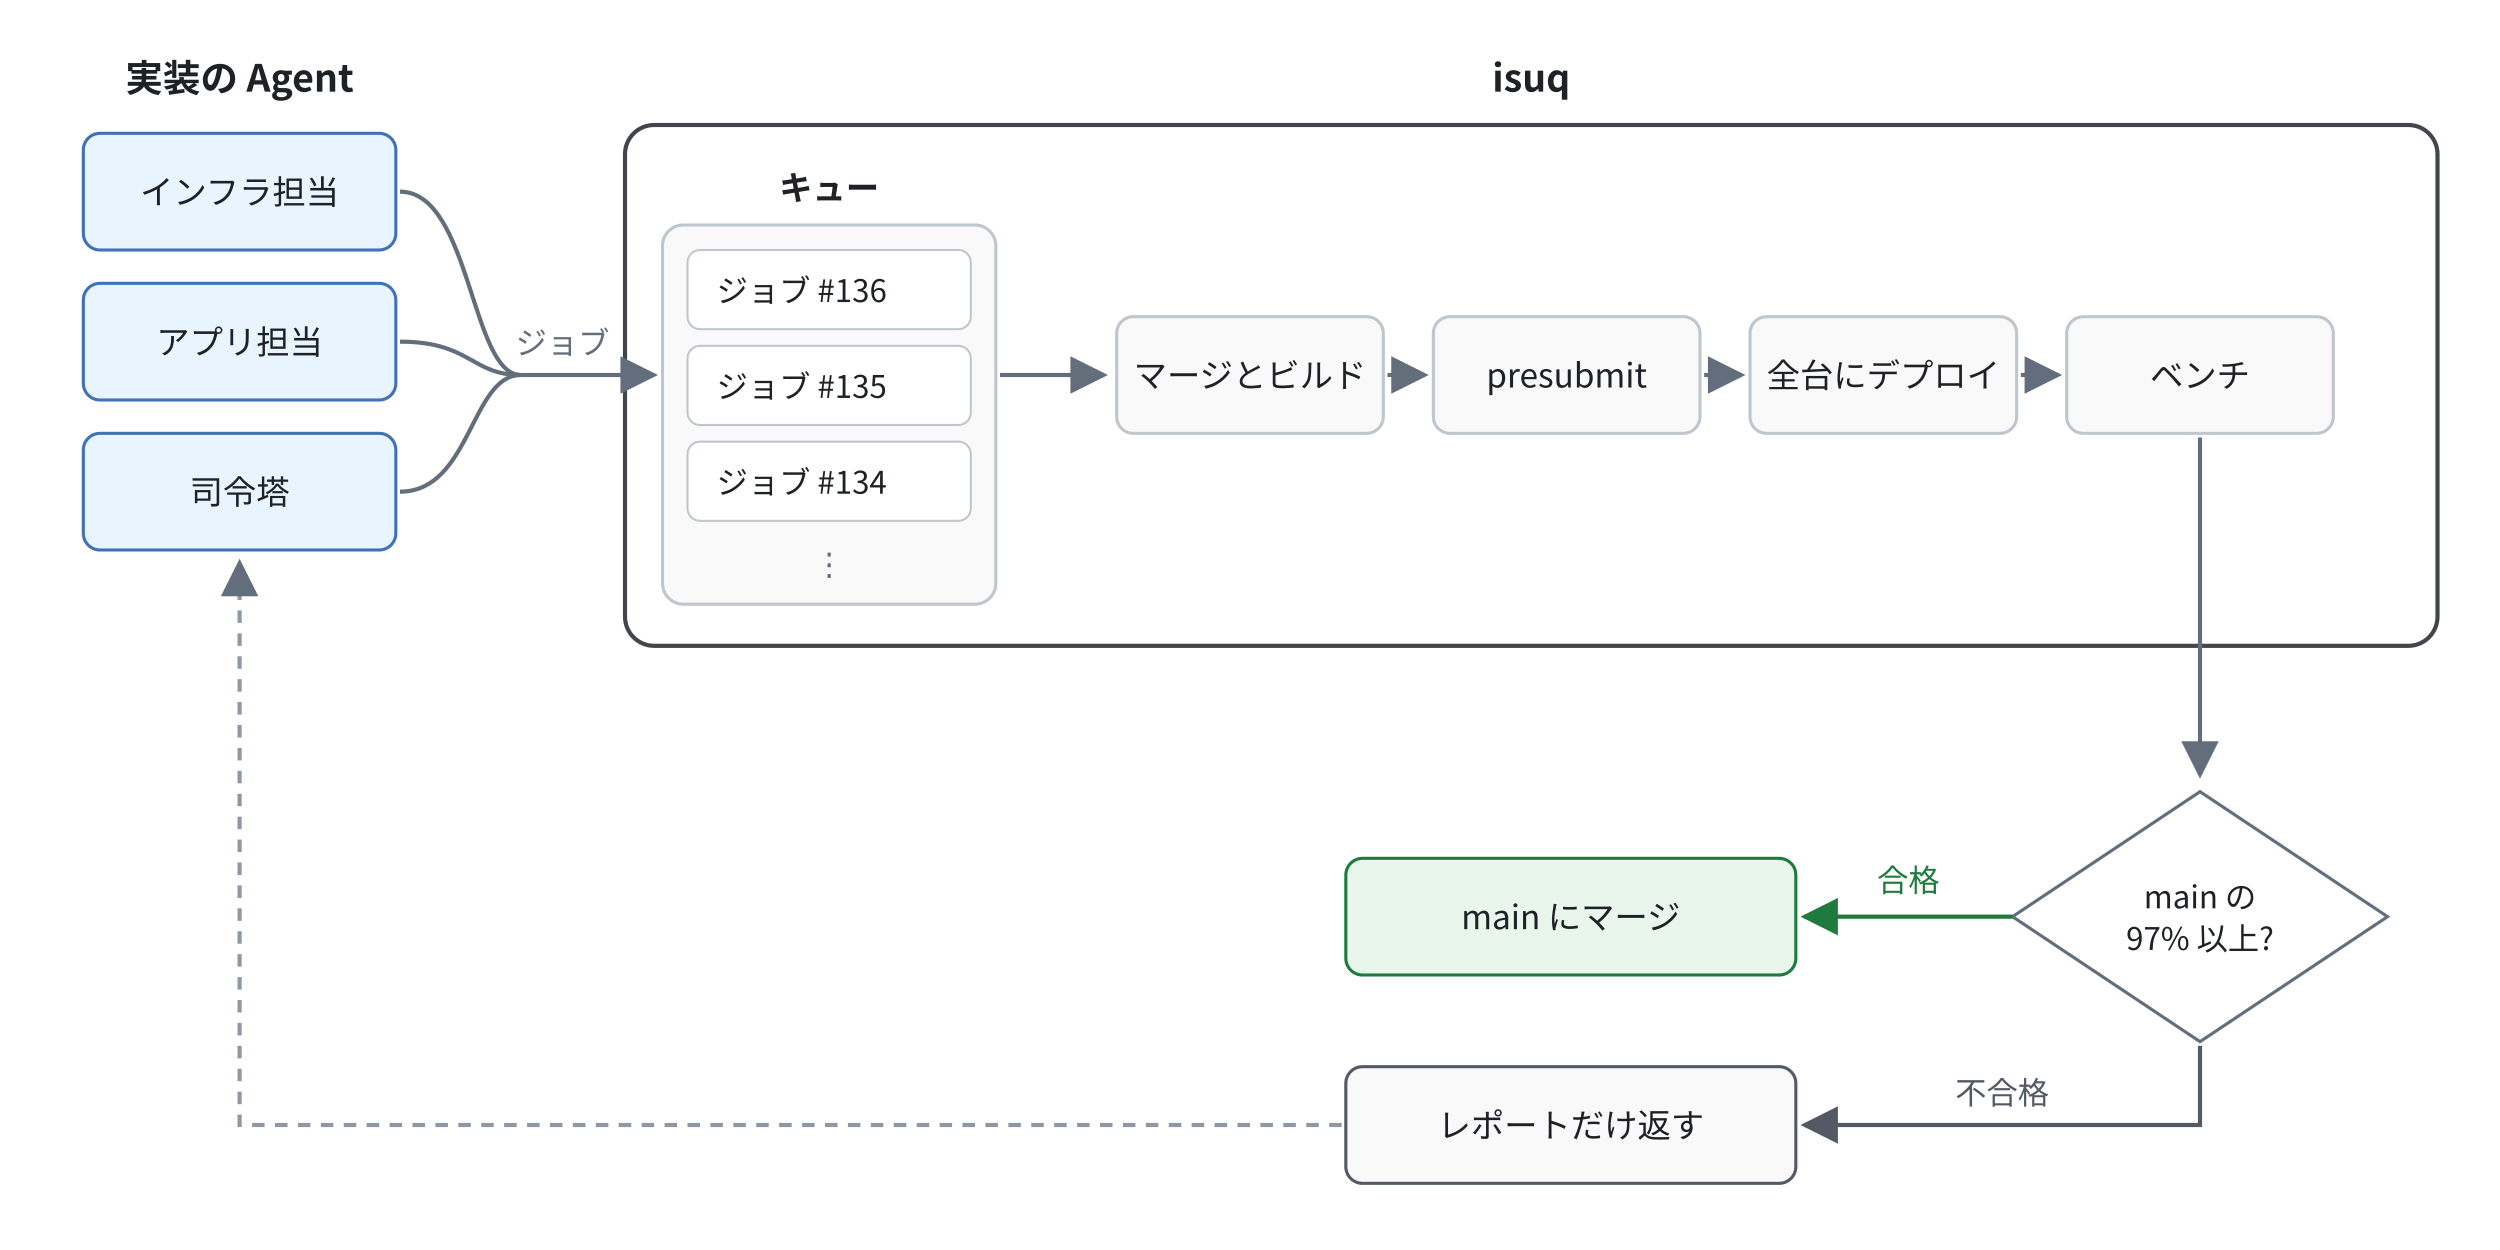
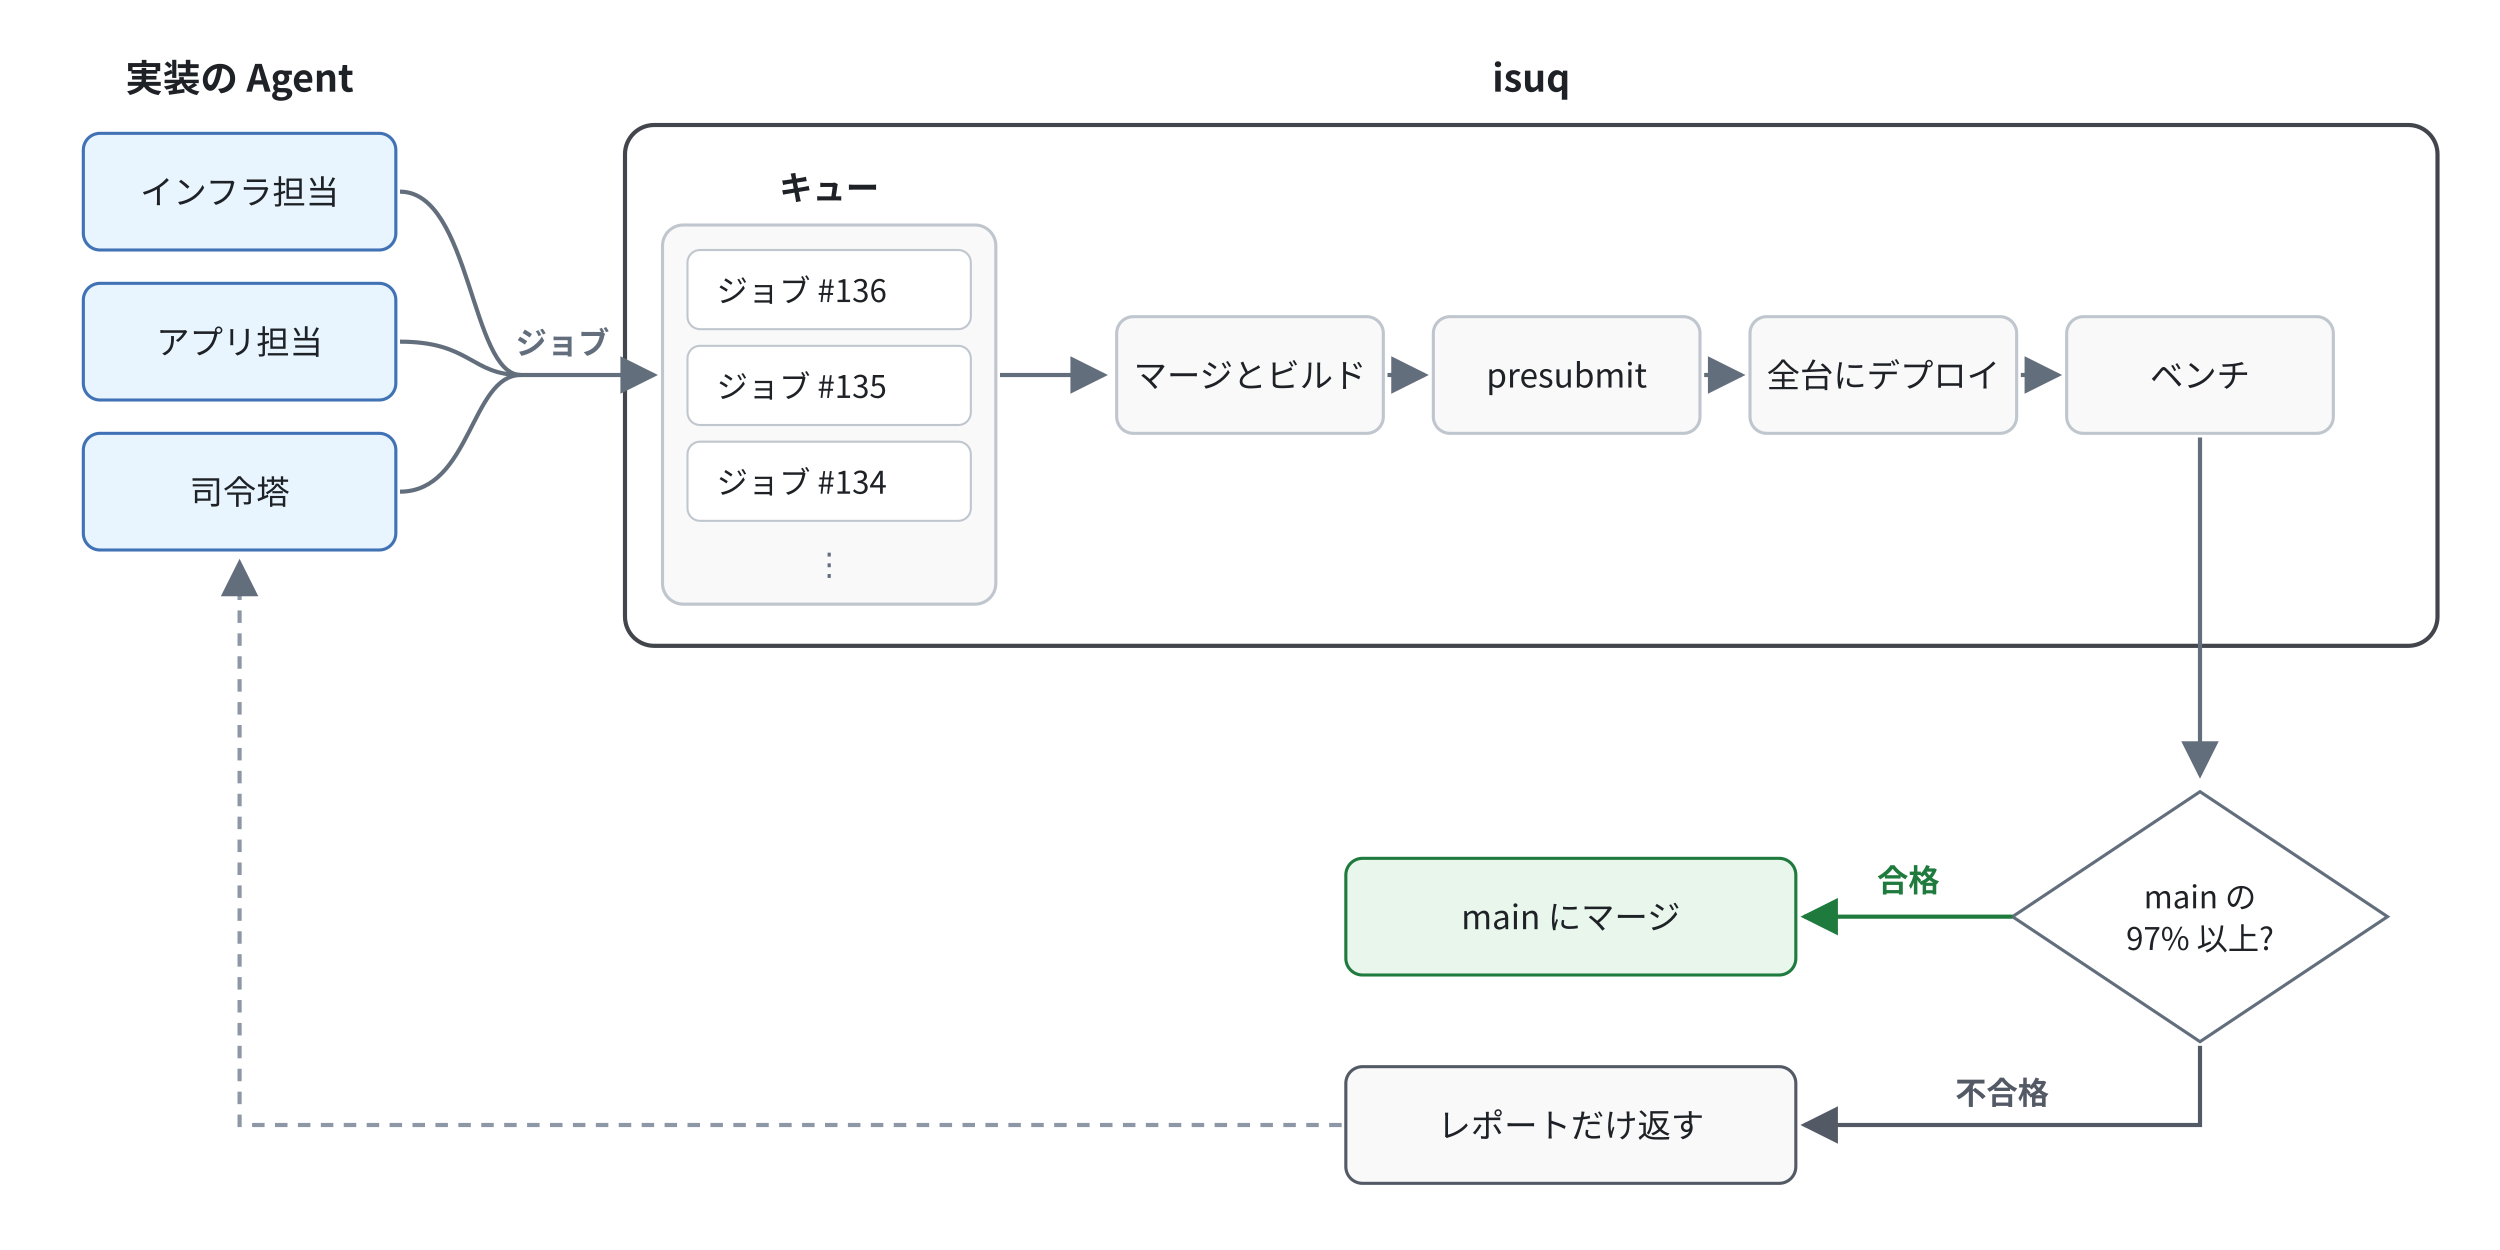
<svg xmlns="http://www.w3.org/2000/svg" width="1200" height="600" viewBox="0 0 1200 600" font-family="'Hiragino Kaku Gothic ProN', 'Hiragino Sans', 'Noto Sans JP', 'Noto Sans CJK JP', 'Yu Gothic', Meiryo, sans-serif">
  <defs>
    <marker id="a" viewBox="0 0 10 10" refX="9" refY="5" markerWidth="9" markerHeight="9" orient="auto">
      <path d="M0,0 L10,5 L0,10 z" fill="#636e7d" />
    </marker>
    <marker id="g" viewBox="0 0 10 10" refX="9" refY="5" markerWidth="9" markerHeight="9" orient="auto">
      <path d="M0,0 L10,5 L0,10 z" fill="#1f7a3d" />
    </marker>
    <marker id="r" viewBox="0 0 10 10" refX="9" refY="5" markerWidth="9" markerHeight="9" orient="auto">
      <path d="M0,0 L10,5 L0,10 z" fill="#535a65" />
    </marker>
  </defs>
  <rect width="1200" height="600" fill="#ffffff" />
  <text x="115" y="44" font-size="18" fill="#1e2126" font-weight="bold" text-anchor="middle">実装の Agent</text>
  <g font-size="16" text-anchor="middle" fill="#1e2126">
    <rect x="40" y="64" width="150" height="56" rx="8" fill="#e8f5fe" stroke="#4172b5" stroke-width="1.5" />
    <text x="115" y="98">インフラ担当</text>
    <rect x="40" y="136" width="150" height="56" rx="8" fill="#e8f5fe" stroke="#4172b5" stroke-width="1.5" />
    <text x="115" y="170">アプリ担当</text>
    <rect x="40" y="208" width="150" height="56" rx="8" fill="#e8f5fe" stroke="#4172b5" stroke-width="1.5" />
    <text x="115" y="242">司令塔</text>
  </g>
  <g stroke="#636e7d" stroke-width="2" fill="none">
    <path d="M192,92 C226,92 226,180 250,180" />
    <path d="M192,164 C226,164 226,180 250,180" />
    <path d="M192,236 C226,236 226,180 250,180" />
  </g>
-   <text x="270" y="170" font-size="15" fill="#636e7d" text-anchor="middle">ジョブ</text>
+   <text x="270" y="170" font-size="15" fill="#636e7d" font-weight="bold" text-anchor="middle">ジョブ</text>
  <text x="735" y="44" font-size="18" fill="#1e2126" font-weight="bold" text-anchor="middle">isuq</text>
  <rect x="300" y="60" width="870" height="250" rx="14" fill="#ffffff" stroke="#42464c" stroke-width="2" />
  <path d="M250,180 L314,180" stroke="#636e7d" stroke-width="2" marker-end="url(#a)" />
  <text x="398" y="96" font-size="16" fill="#1e2126" font-weight="bold" text-anchor="middle">キュー</text>
  <rect x="318" y="108" width="160" height="182" rx="10" fill="#f9f9fa" stroke="#c0c6ce" stroke-width="1.5" />
  <g font-size="15" fill="#1e2126">
    <rect x="330" y="120" width="136" height="38" rx="6" fill="#ffffff" stroke="#c0c6ce" />
    <text x="344" y="145">ジョブ #136</text>
    <rect x="330" y="166" width="136" height="38" rx="6" fill="#ffffff" stroke="#c0c6ce" />
    <text x="344" y="191">ジョブ #135</text>
    <rect x="330" y="212" width="136" height="38" rx="6" fill="#ffffff" stroke="#c0c6ce" />
    <text x="344" y="237">ジョブ #134</text>
    <text x="398" y="276" text-anchor="middle" fill="#636e7d">⋮</text>
  </g>
  <path d="M480,180 L530,180" stroke="#636e7d" stroke-width="2" marker-end="url(#a)" />
  <g font-size="16" text-anchor="middle" fill="#1e2126">
    <rect x="536" y="152" width="128" height="56" rx="8" fill="#f9f9fa" stroke="#c0c6ce" stroke-width="1.5" />
    <text x="600" y="186">マージとビルド</text>
    <rect x="688" y="152" width="128" height="56" rx="8" fill="#f9f9fa" stroke="#c0c6ce" stroke-width="1.5" />
    <text x="752" y="186">presubmit</text>
    <rect x="840" y="152" width="128" height="56" rx="8" fill="#f9f9fa" stroke="#c0c6ce" stroke-width="1.5" />
    <text x="904" y="186">全台にデプロイ</text>
    <rect x="992" y="152" width="128" height="56" rx="8" fill="#f9f9fa" stroke="#c0c6ce" stroke-width="1.5" />
    <text x="1056" y="186">ベンチ</text>
  </g>
  <g stroke="#636e7d" stroke-width="2" marker-end="url(#a)">
    <path d="M666,180 L684,180" />
    <path d="M818,180 L836,180" />
    <path d="M970,180 L988,180" />
  </g>
  <path d="M1056,210 L1056,372" stroke="#636e7d" stroke-width="2" marker-end="url(#a)" />
  <polygon points="1056,380 1146,440 1056,500 966,440" fill="#ffffff" stroke="#636e7d" stroke-width="1.5" />
  <text x="1056" y="436" font-size="15" text-anchor="middle" fill="#1e2126">main の</text>
  <text x="1056" y="456" font-size="15" text-anchor="middle" fill="#1e2126">97% 以上?</text>
  <path d="M966,440 L866,440" stroke="#1f7a3d" stroke-width="2" marker-end="url(#g)" />
-   <text x="916" y="428" font-size="15" fill="#1f7a3d" text-anchor="middle">合格</text>
+   <text x="916" y="428" font-size="15" fill="#1f7a3d" font-weight="bold" text-anchor="middle">合格</text>
  <rect x="646" y="412" width="216" height="56" rx="8" fill="#e8f6ec" stroke="#1f7a3d" stroke-width="1.5" />
  <text x="754" y="446" font-size="16" text-anchor="middle" fill="#1e2126">main にマージ</text>
  <path d="M1056,502 L1056,540 L866,540" fill="none" stroke="#535a65" stroke-width="2" marker-end="url(#r)" />
-   <text x="961" y="530" font-size="15" fill="#535a65" text-anchor="middle">不合格</text>
+   <text x="961" y="530" font-size="15" fill="#535a65" font-weight="bold" text-anchor="middle">不合格</text>
  <rect x="646" y="512" width="216" height="56" rx="8" fill="#f9f9fa" stroke="#535a65" stroke-width="1.5" />
  <text x="754" y="546" font-size="16" text-anchor="middle" fill="#1e2126">レポートだけ返す</text>
  <path d="M644,540 L115,540 L115,270" fill="none" stroke="#8d97a5" stroke-width="2" stroke-dasharray="6 5" marker-end="url(#a)" />
</svg>
